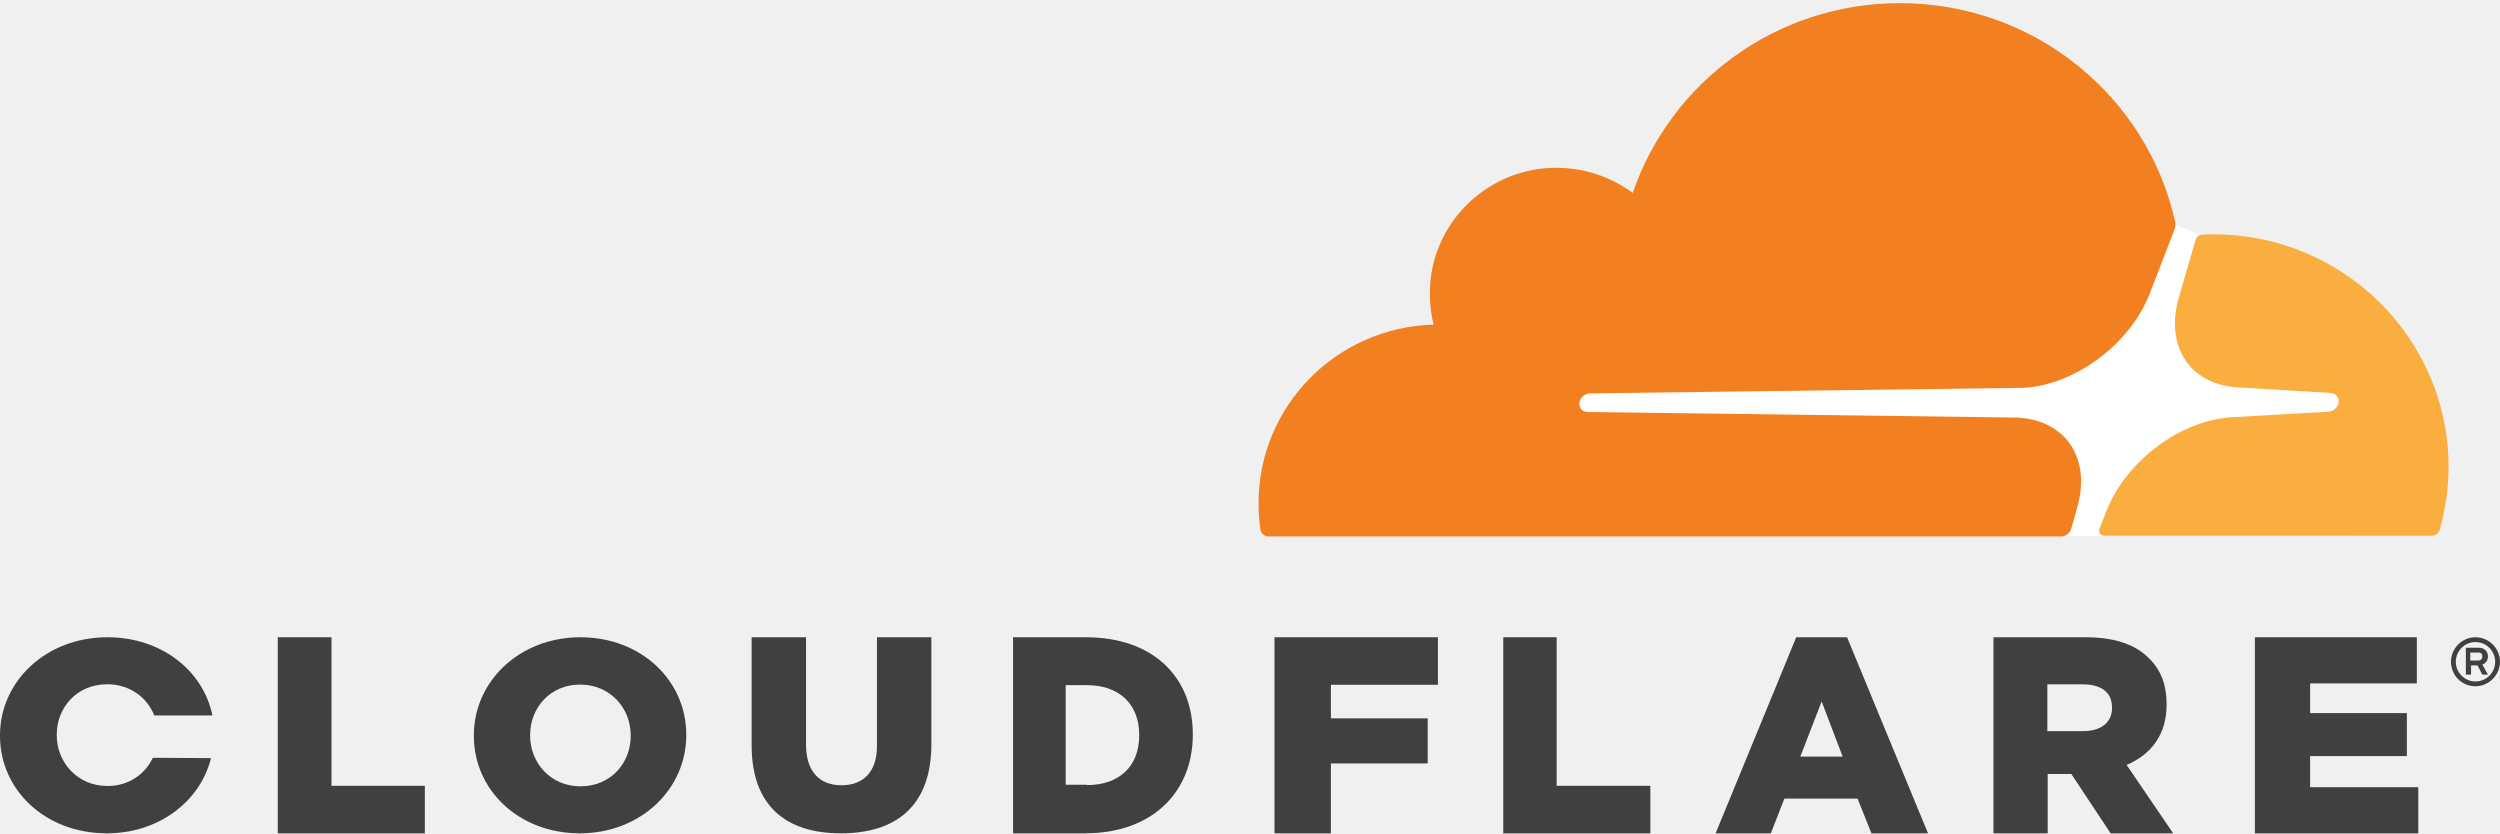
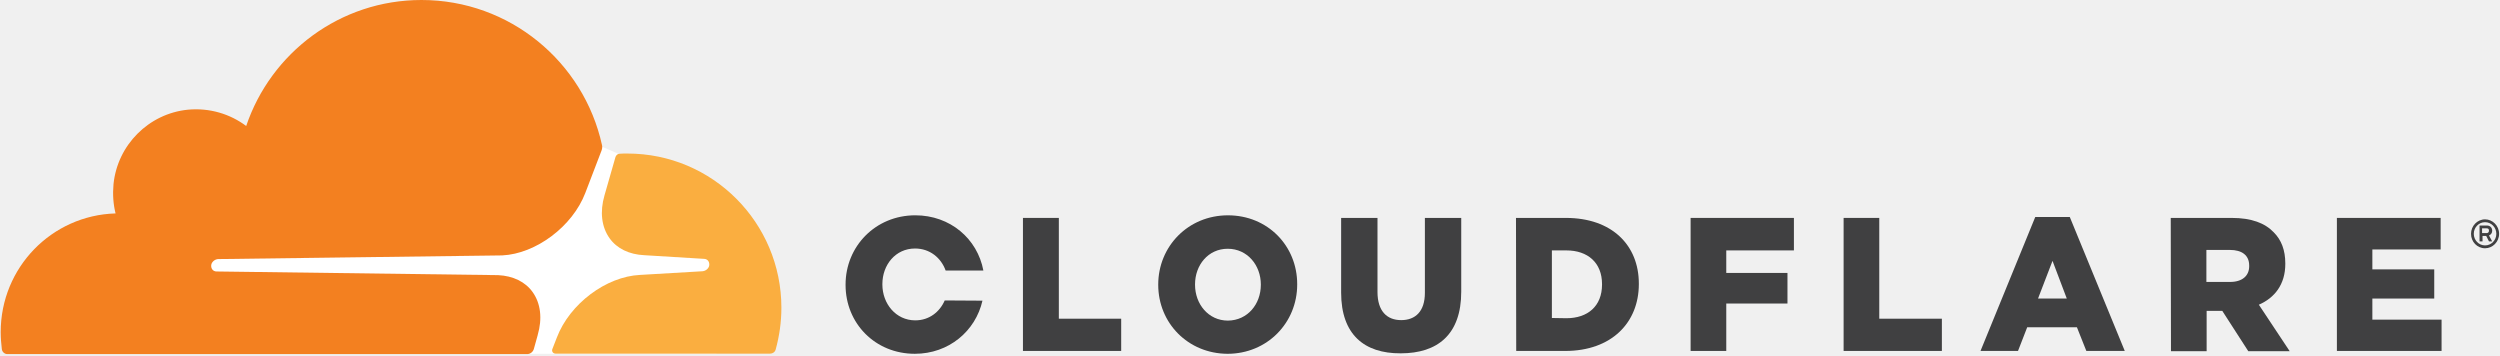
- <svg xmlns="http://www.w3.org/2000/svg" version="1.1" viewBox="0 0 153 51">
-   <g fill="none" fill-rule="evenodd">
-     <g fill-rule="nonzero">
-       <path d="m151.5 42c-0.836 0-1.5-0.664-1.5-1.5 0-0.811 0.664-1.5 1.5-1.5 0.811 0 1.5 0.664 1.5 1.5 0 0.811-0.689 1.5-1.5 1.5zm0-2.705c-0.664 0-1.205 0.541-1.205 1.205s0.541 1.205 1.205 1.205 1.205-0.541 1.205-1.205-0.541-1.205-1.205-1.205zm0.762 1.992h-0.344l-0.295-0.566h-0.393v0.566h-0.32v-1.647h0.787c0.344 0 0.566 0.221 0.566 0.541 0 0.246-0.148 0.418-0.344 0.492l0.344 0.615zm-0.59-0.861c0.123 0 0.246-0.074 0.246-0.246 0-0.197-0.098-0.246-0.246-0.246h-0.492v0.492h0.492z" fill="#404041" />
-       <polygon points="17 39 20.288 39 20.288 48.091 26 48.091 26 51 17 51" fill="#404041" />
-       <path d="m29 45.041v-0.041c0-3.308 2.798-6 6.521-6 3.724 0 6.479 2.651 6.479 5.959v0.041c0 3.308-2.798 6-6.521 6-3.724 0-6.479-2.651-6.479-5.959m9.599 0v-0.041c0-1.664-1.248-3.103-3.099-3.103-1.829 0-3.056 1.418-3.056 3.082v0.041c0 1.664 1.248 3.103 3.078 3.103 1.851 0 3.078-1.418 3.078-3.082" fill="#404041" />
-       <path d="m46 45.62v-6.62h3.329v6.557c0 1.702 0.864 2.501 2.171 2.501s2.171-0.778 2.171-2.417v-6.641h3.329v6.536c0 3.804-2.171 5.464-5.542 5.464-3.351 0-5.458-1.681-5.458-5.38" fill="#404041" />
-       <path d="m62 39h4.458c4.128 0 6.542 2.46 6.542 5.925v0.043c0 3.465-2.435 6.032-6.604 6.032h-4.396v-12zm4.52 9.048c1.919 0 3.199-1.091 3.199-3.037v-0.043c0-1.925-1.28-3.037-3.199-3.037h-1.3v6.096h1.3v0.021z" fill="#404041" />
-       <polygon points="78 39 88 39 88 41.909 81.452 41.909 81.452 43.963 87.376 43.963 87.376 46.722 81.452 46.722 81.452 51 78 51" fill="#404041" />
-       <polygon points="92 39 95.267 39 95.267 48.091 101 48.091 101 51 92 51" fill="#404041" />
-       <path d="m109.93 39h3.11l4.955 12h-3.462l-0.85-2.124h-4.479l-0.829 2.124h-3.38l4.935-12zm2.841 7.306l-1.286-3.377-1.306 3.377h2.592z" fill="#404041" />
-       <path d="m122 39h5.638c1.83 0 3.085 0.47 3.894 1.302 0.702 0.683 1.064 1.601 1.064 2.797v0.043c0 1.836-0.979 3.053-2.447 3.673l2.851 4.185h-3.83l-2.404-3.63h-1.447v3.63h-3.319v-12zm5.489 5.744c1.128 0 1.766-0.555 1.766-1.409v-0.043c0-0.94-0.681-1.409-1.787-1.409h-2.17v2.861h2.192z" fill="#404041" />
-       <polygon points="138 39 147.91 39 147.91 41.824 141.38 41.824 141.38 43.642 147.3 43.642 147.3 46.273 141.38 46.273 141.38 48.176 148 48.176 148 51 138 51" fill="#404041" />
-       <path d="m9.354 46.377c-0.477 1.007-1.476 1.726-2.778 1.726-1.845 0-3.103-1.459-3.103-3.103v-0.041c0-1.664 1.237-3.082 3.082-3.082 1.389 0 2.452 0.801 2.886 1.911h3.559c-0.564-2.753-3.125-4.788-6.424-4.788-3.755 0-6.576 2.692-6.576 6v0.041c0 3.308 2.778 5.959 6.533 5.959 3.212 0 5.729-1.973 6.381-4.603l-3.559-0.021z" fill="#404041" />
-       <g transform="translate(77)">
-         <polygon points="66.789 19.588 57.632 14.385 56.052 13.708 18.592 13.962 18.592 32.81 66.789 32.81" fill="#fff" />
-         <path d="m50.118 31.075c0.448-1.523 0.277-2.919-0.47-3.956-0.683-0.952-1.836-1.502-3.223-1.565l-26.276-0.338c-0.171 0-0.32-0.085-0.406-0.212-0.085-0.127-0.107-0.296-0.064-0.465 0.085-0.254 0.342-0.444 0.619-0.465l26.511-0.338c3.138-0.148 6.553-2.665 7.748-5.754l1.516-3.913c0.064-0.169 0.085-0.338 0.043-0.508-1.708-7.658-8.602-13.369-16.841-13.369-7.599 0-14.045 4.865-16.35 11.613-1.494-1.1-3.394-1.692-5.443-1.502-3.65 0.36-6.574 3.258-6.937 6.875-0.085 0.931-0.021 1.84 0.192 2.687-5.955 0.169-10.715 4.992-10.715 10.937 0 0.529 0.043 1.058 0.107 1.587 0.043 0.254 0.256 0.444 0.512 0.444h48.496c0.277 0 0.534-0.19 0.619-0.465l0.363-1.29z" fill="#F38020" />
-         <path d="m58.485 14.342c-0.235 0-0.491 0-0.726 0.021-0.171 0-0.32 0.127-0.384 0.296l-1.025 3.533c-0.448 1.523-0.277 2.919 0.47 3.956 0.683 0.952 1.836 1.502 3.223 1.565l5.592 0.338c0.171 0 0.32 0.085 0.406 0.212 0.085 0.127 0.107 0.317 0.064 0.465-0.085 0.254-0.342 0.444-0.619 0.465l-5.827 0.338c-3.159 0.148-6.553 2.665-7.748 5.754l-0.427 1.079c-0.085 0.212 0.064 0.423 0.299 0.423h20.022c0.235 0 0.448-0.148 0.512-0.381 0.342-1.227 0.534-2.517 0.534-3.85 0-7.827-6.446-14.215-14.365-14.215" fill="#FAAE40" />
+ <svg xmlns="http://www.w3.org/2000/svg" version="1.1" viewBox="0 0 246 35">
+   <g transform="translate(-433 -86)" fill="none" fill-rule="evenodd">
+     <g transform="translate(433 86)" fill-rule="nonzero">
+       <g transform="translate(83 21)" fill="#404041">
+         <path d="m161.53 3.43c-0.77 0-1.381-0.63-1.381-1.423 0-0.77 0.611-1.423 1.381-1.423 0.747 0 1.381 0.63 1.381 1.423 0 0.793-0.634 1.423-1.381 1.423zm0-2.567c-0.611 0-1.109 0.513-1.109 1.143s0.498 1.143 1.109 1.143 1.109-0.513 1.109-1.143-0.498-1.143-1.109-1.143zm0.702 1.89h-0.317l-0.272-0.537h-0.362v0.537h-0.294v-1.563h0.724c0.317 0 0.521 0.21 0.521 0.513 0 0.233-0.136 0.397-0.317 0.467l0.317 0.583zm-0.543-0.817c0.113 0 0.226-0.07 0.226-0.233 0-0.187-0.091-0.233-0.226-0.233h-0.453v0.467h0.453z" />
+         <polygon points="17.658 0.443 21.19 0.443 21.19 10.36 27.325 10.36 27.325 13.533 17.658 13.533" />
+         <path d="m30.97 7.023v-0.023c0-3.757 2.943-6.813 6.86-6.813 3.917 0 6.814 3.01 6.814 6.767v0.047c0 3.757-2.943 6.813-6.86 6.813-3.894-0.023-6.814-3.033-6.814-6.79m10.097 0v-0.023c0-1.89-1.313-3.523-3.26-3.523-1.924 0-3.215 1.61-3.215 3.5v0.047c0 1.89 1.313 3.523 3.237 3.523 1.947-0.023 3.237-1.633 3.237-3.523" />
+         <path d="m48.968 7.793v-7.35h3.577v7.28c0 1.89 0.928 2.777 2.332 2.777s2.332-0.863 2.332-2.683v-7.373h3.577v7.257c0 4.223-2.332 6.067-5.954 6.067-3.6 0.023-5.864-1.867-5.864-5.973" />
+         <path d="m66.173 0.443h4.913c4.528 0 7.176 2.683 7.176 6.463v0.047c0 3.78-2.671 6.58-7.244 6.58h-4.822l-0.023-13.09zm4.958 9.87c2.105 0 3.509-1.19 3.509-3.313v-0.047c0-2.1-1.404-3.313-3.509-3.313h-1.426v6.65l1.426 0.023z" />
+         <polygon points="83.356 0.443 93.521 0.443 93.521 3.64 86.865 3.64 86.865 5.857 92.887 5.857 92.887 8.867 86.865 8.867 86.865 13.533 83.356 13.533" />
+         <polygon points="98.411 0.443 101.92 0.443 101.92 10.36 108.08 10.36 108.08 13.533 98.411 13.533" />
+         <path d="m117.27 0.35h3.396l5.411 13.183h-3.781l-0.928-2.333h-4.89l-0.906 2.333h-3.69l5.388-13.183zm3.102 8.027l-1.404-3.71-1.426 3.71h2.83z" />
+         <path d="m130.6 0.443h5.999c1.947 0 3.283 0.513 4.143 1.423 0.747 0.747 1.132 1.75 1.132 3.057v0.047c0 2.007-1.041 3.337-2.603 4.013l3.034 4.573h-4.075l-2.558-3.967h-1.539v3.967h-3.509l-0.023-13.113zm5.841 6.3c1.2 0 1.879-0.607 1.879-1.54v-0.07c0-1.027-0.724-1.54-1.902-1.54h-2.309v3.15h2.332z" />
+         <polygon points="146.95 0.443 157.16 0.443 157.16 3.547 150.44 3.547 150.44 5.507 156.53 5.507 156.53 8.377 150.44 8.377 150.44 10.453 157.25 10.453 157.25 13.533 146.95 13.533" />
+         <path d="m9.961 8.563c-0.498 1.143-1.539 1.96-2.898 1.96-1.924 0-3.237-1.657-3.237-3.523v-0.047c0-1.89 1.29-3.5 3.215-3.5 1.449 0 2.558 0.91 3.011 2.17h3.713c-0.589-3.127-3.26-5.437-6.701-5.437-3.917 0-6.86 3.057-6.86 6.813v0.047c0 3.757 2.898 6.767 6.814 6.767 3.351 0 5.977-2.24 6.656-5.227l-3.713-0.023z" />
      </g>
+       <polygon points="70.493 20.684 60.835 15.129 59.168 14.406 19.655 14.7 19.655 34.797 70.493 34.819" fill="#fff" />
+       <path d="m52.909 32.968c0.473-1.626 0.293-3.116-0.495-4.223-0.72-1.016-1.936-1.603-3.4-1.671l-27.715-0.361c-0.18 0-0.338-0.09-0.428-0.226-0.09-0.135-0.113-0.316-0.068-0.497 0.09-0.271 0.36-0.474 0.653-0.497l27.963-0.361c3.31-0.158 6.912-2.845 8.173-6.142l1.599-4.177c0.068-0.181 0.09-0.361 0.045-0.542-1.801-8.174-9.073-14.271-17.764-14.271-8.015 0-14.815 5.194-17.246 12.397-1.576-1.174-3.58-1.806-5.741-1.603-3.85 0.384-6.934 3.477-7.317 7.339-0.09 0.994-0.023 1.964 0.203 2.868-6.282 0.181-11.302 5.329-11.302 11.674 0 0.565 0.045 1.129 0.113 1.694 0.045 0.271 0.27 0.474 0.54 0.474h51.153c0.293 0 0.563-0.203 0.653-0.497l0.383-1.377z" fill="#F38020" />
+       <path d="m61.735 15.106c-0.248 0-0.518 0-0.765 0.023-0.18 0-0.338 0.135-0.405 0.316l-1.081 3.771c-0.473 1.626-0.293 3.116 0.495 4.223 0.72 1.016 1.936 1.603 3.4 1.671l5.899 0.361c0.18 0 0.338 0.09 0.428 0.226 0.09 0.135 0.113 0.339 0.068 0.497-0.09 0.271-0.36 0.474-0.653 0.497l-6.146 0.361c-3.332 0.158-6.912 2.845-8.173 6.142l-0.45 1.152c-0.09 0.226 0.068 0.452 0.315 0.452h21.119c0.248 0 0.473-0.158 0.54-0.406 0.36-1.31 0.563-2.687 0.563-4.11 0-8.377-6.777-15.174-15.152-15.174" fill="#FAAE40" />
    </g>
  </g>
</svg>
